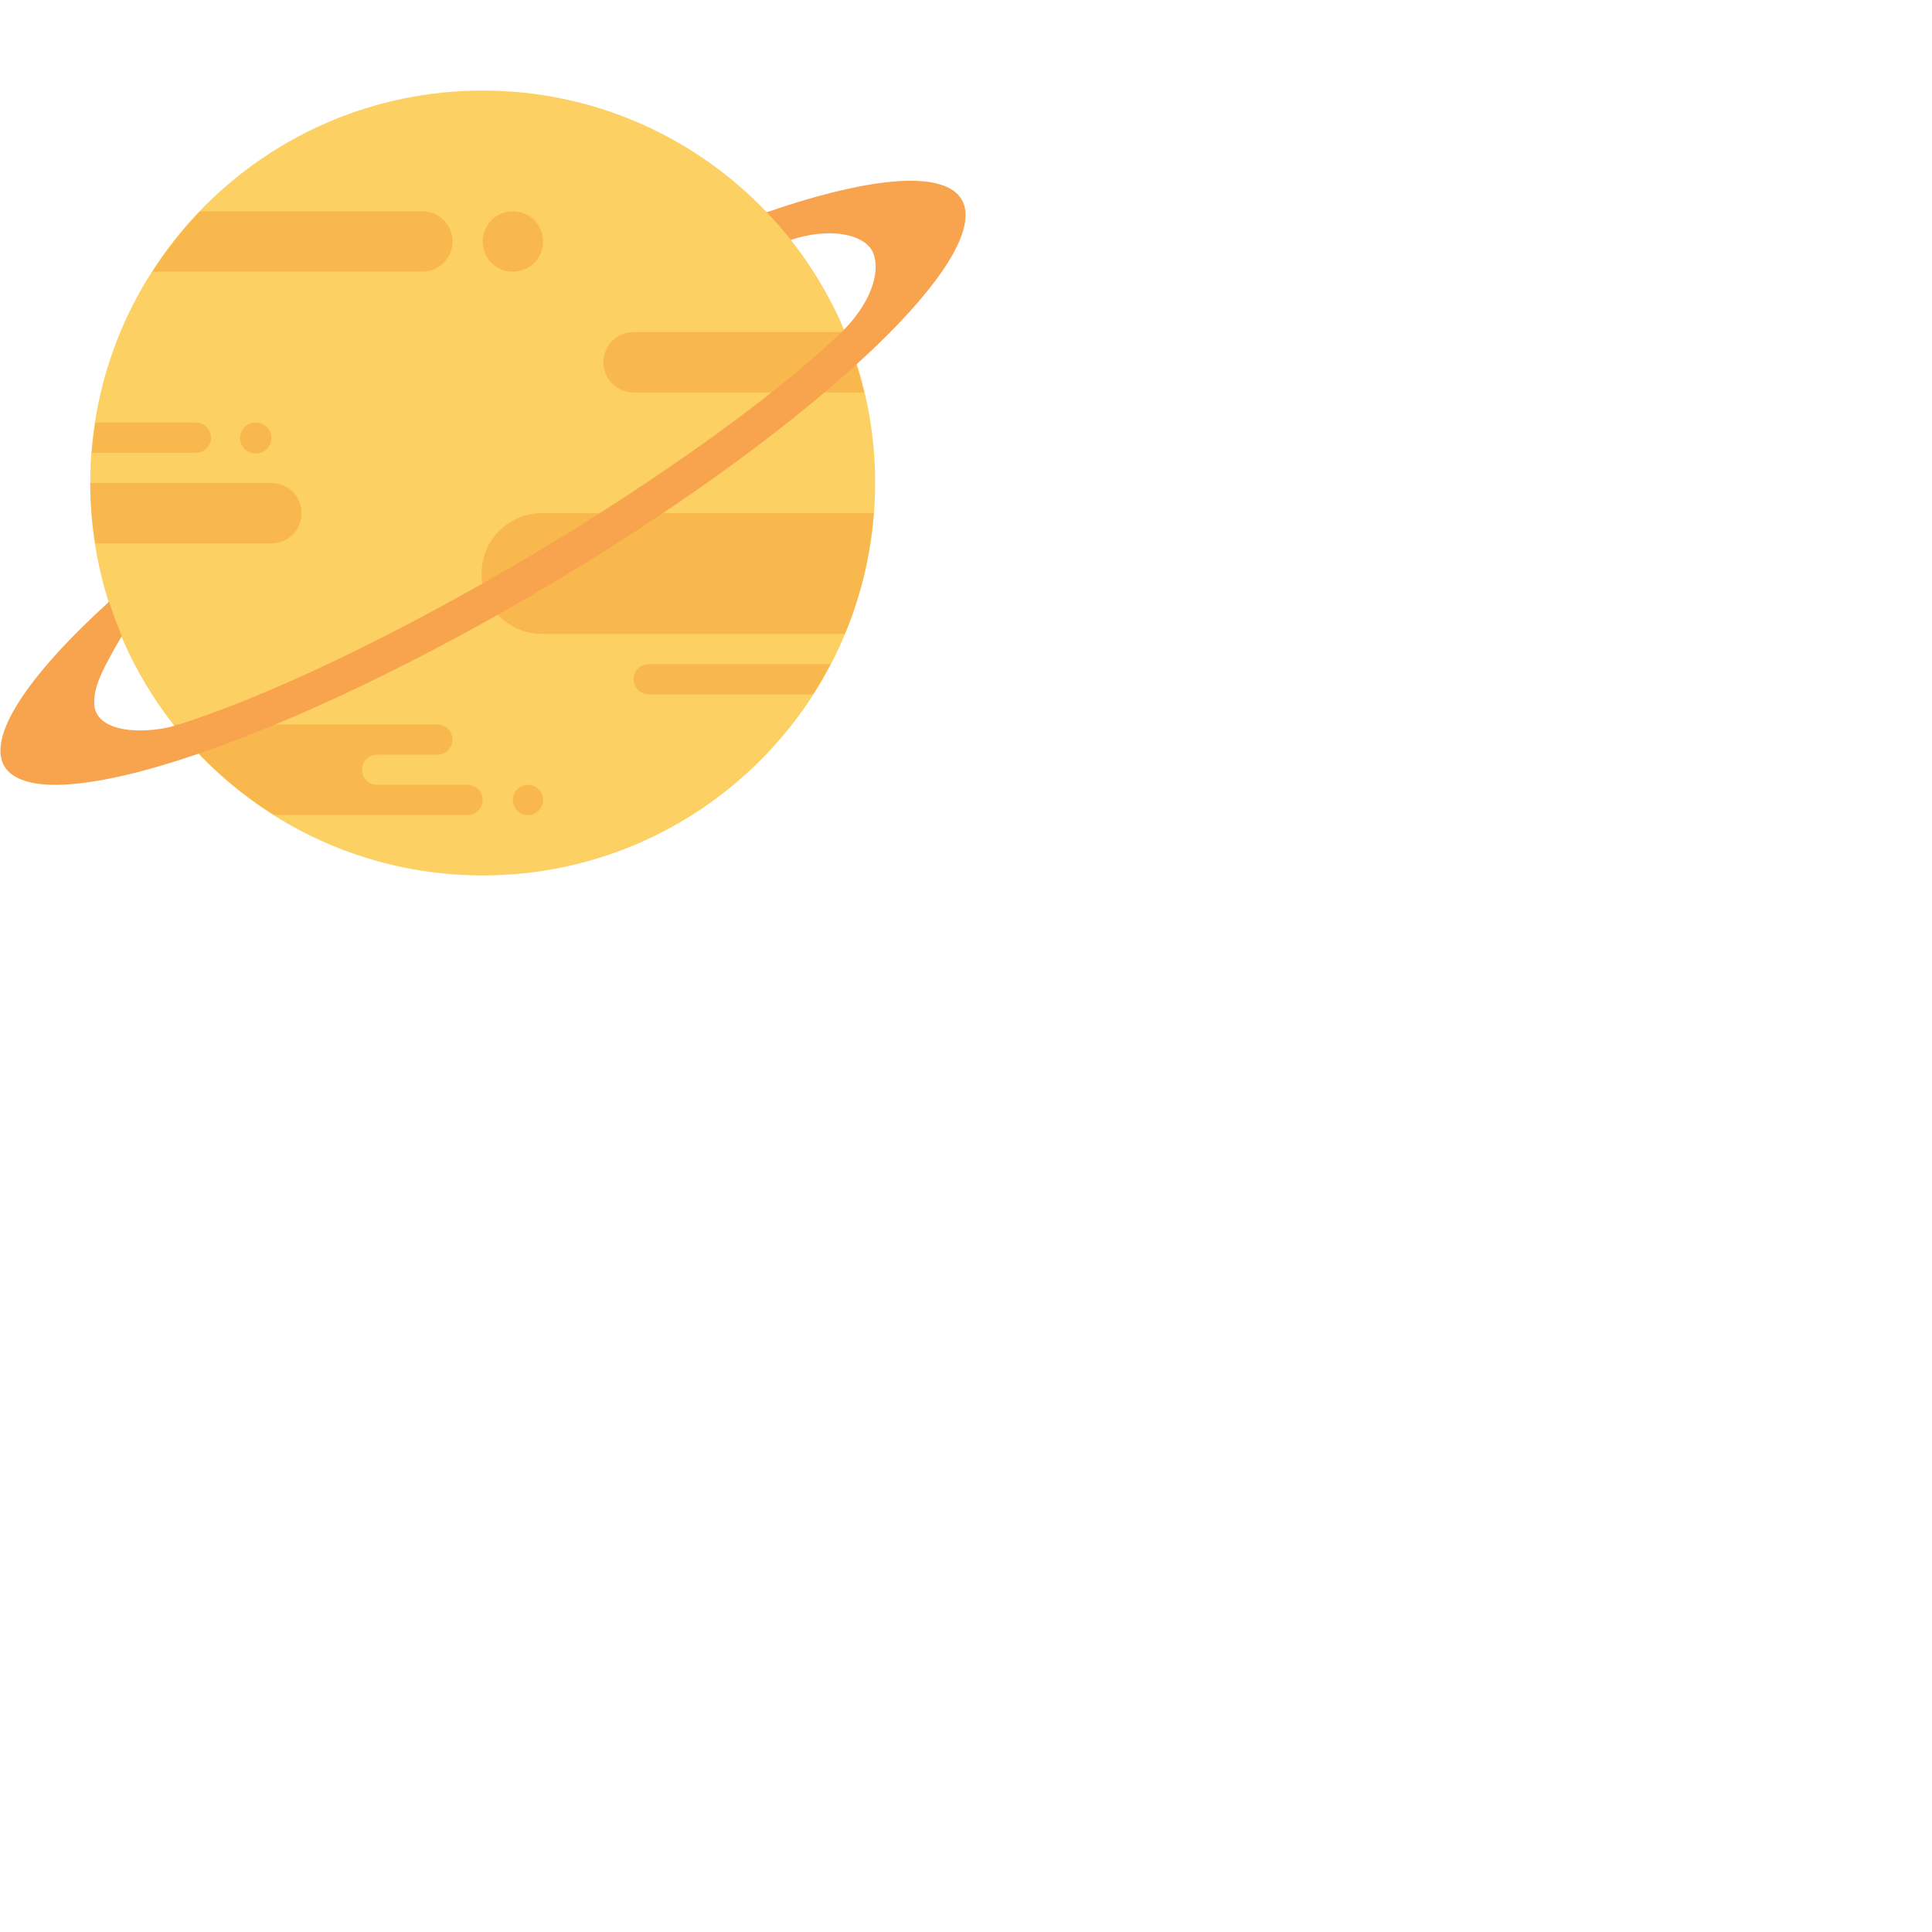
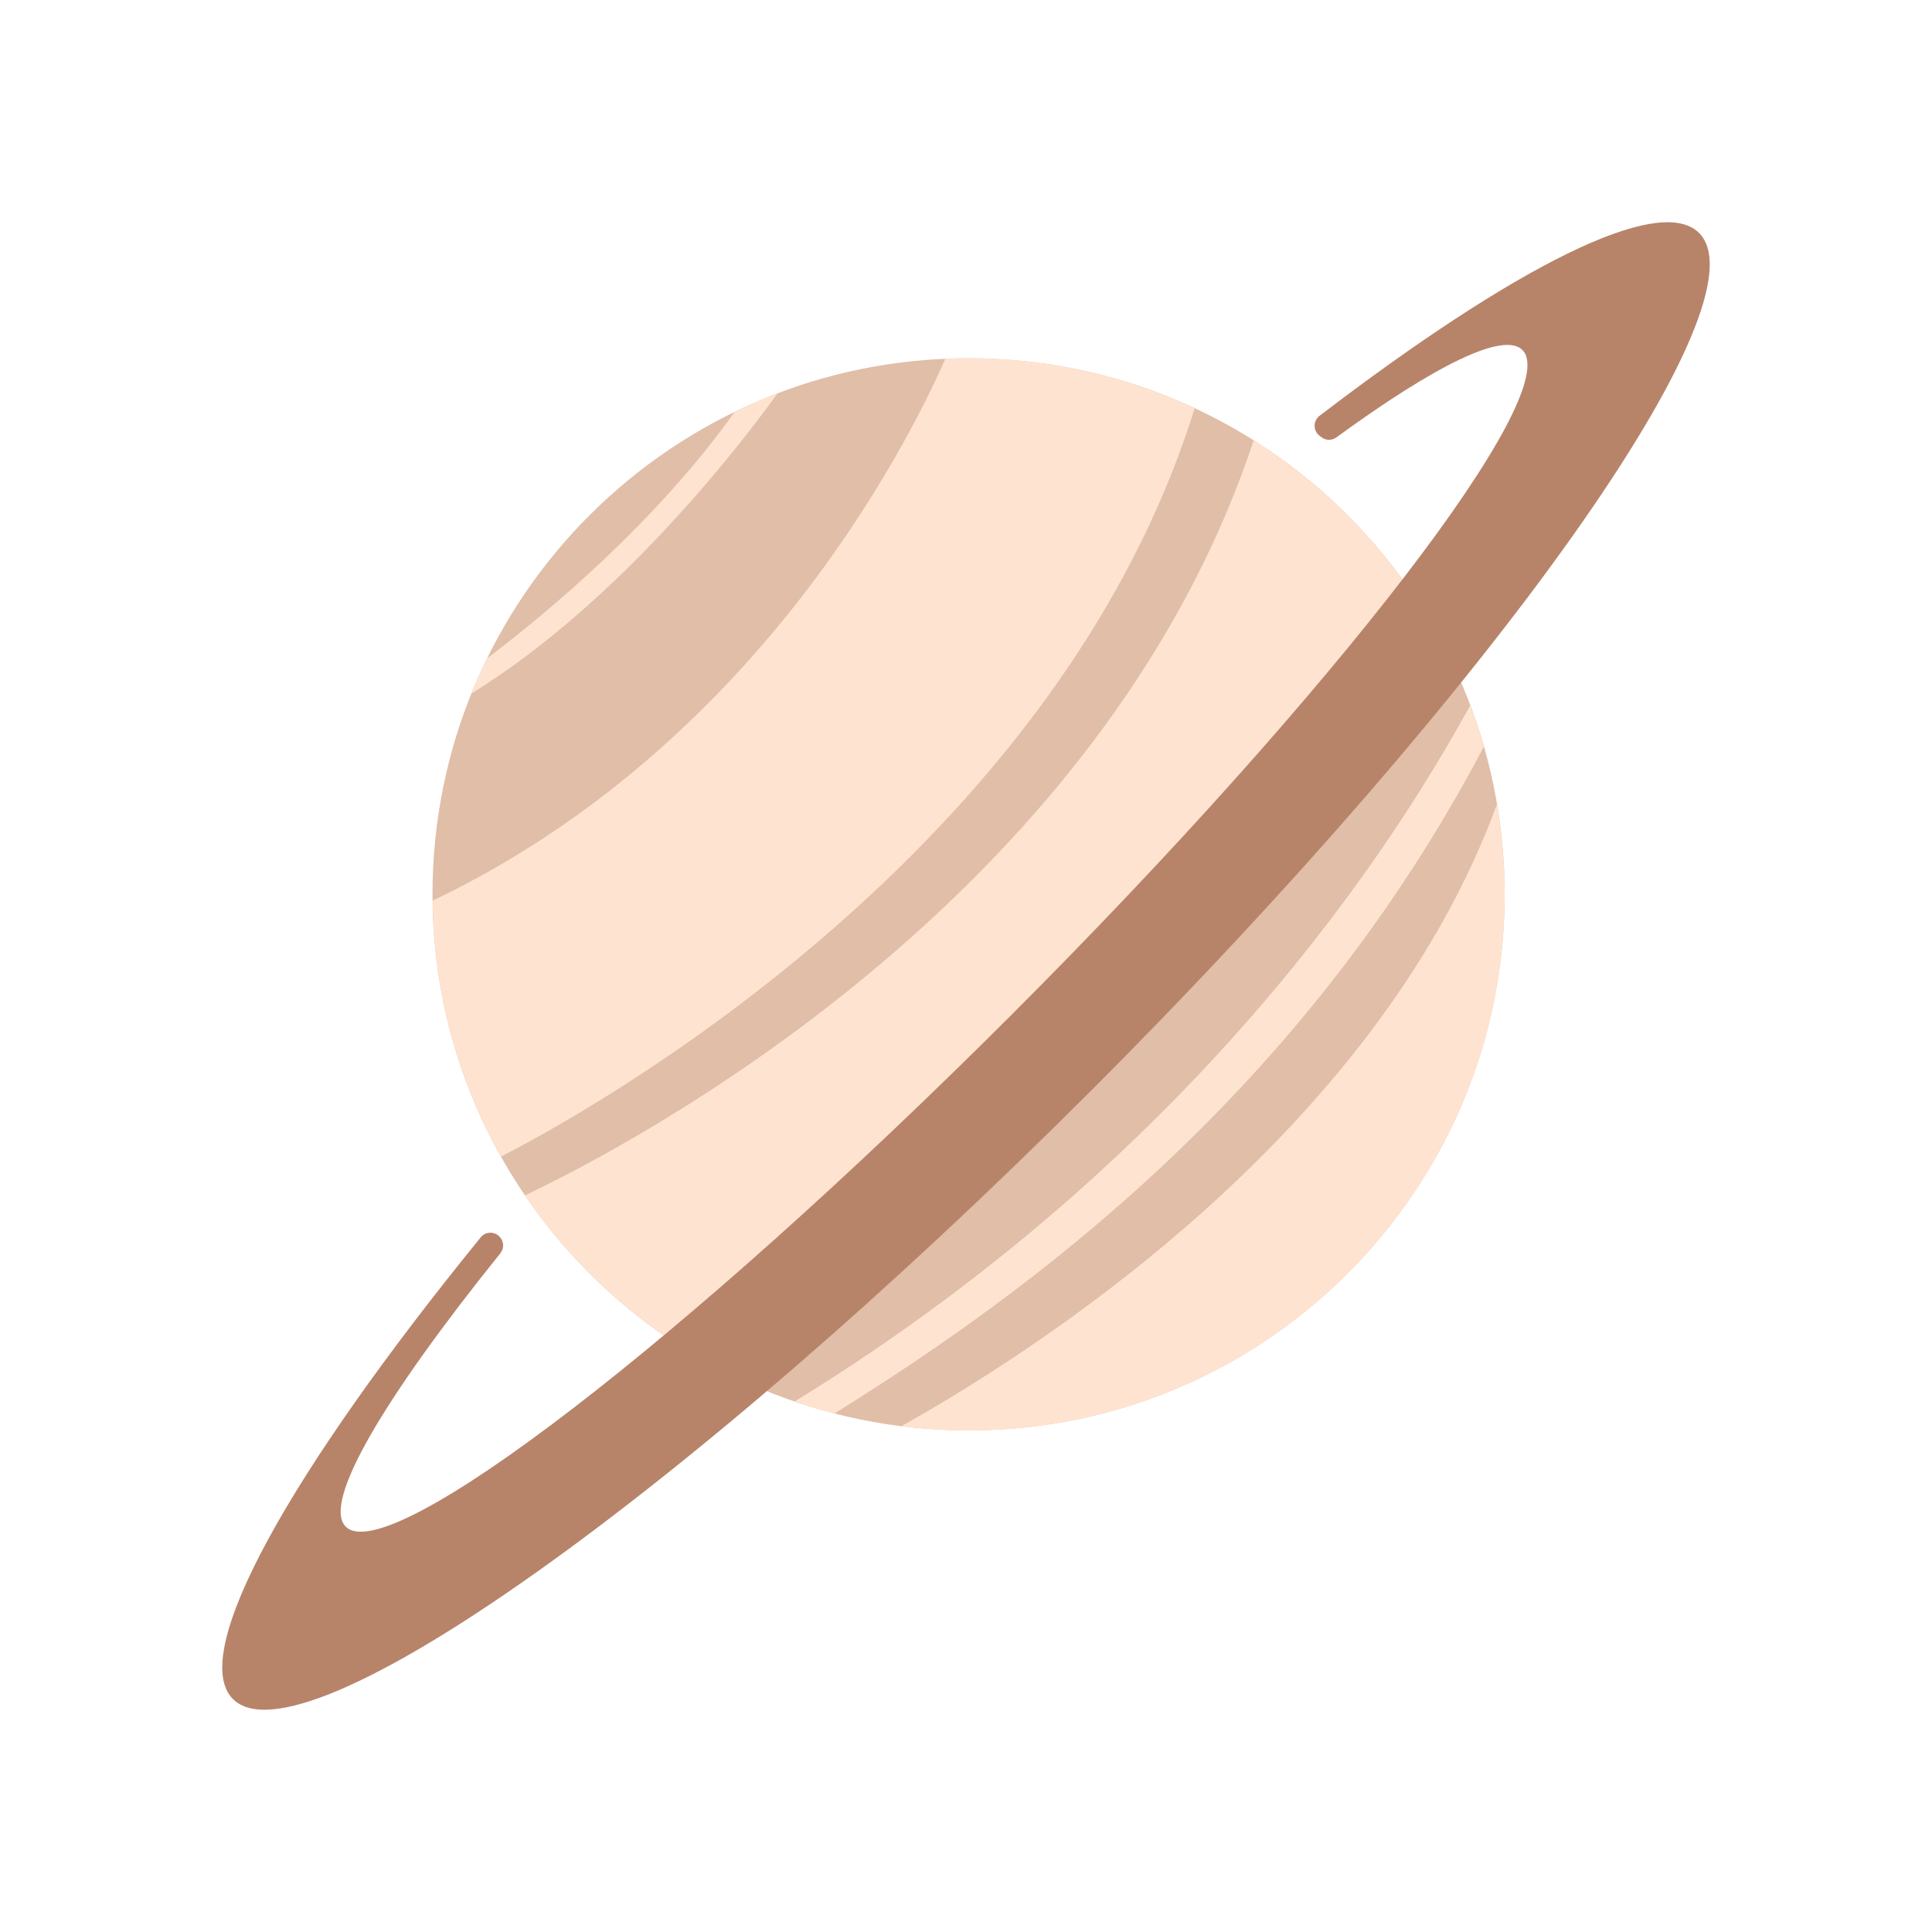
- <svg xmlns="http://www.w3.org/2000/svg" width="64" height="64" id="saturn">
-   <g color="#000" transform="translate(-.01 -1020.362)">
-     <circle cx="16" cy="1036.362" r="13" fill="#fcd062" overflow="visible" />
-     <path fill="#f8b84e" d="M6.639 1027.362a13 13 0 0 0-1.577 2H14c.554 0 1-.446 1-1s-.446-1-1-1H6.639zm10.361 0c-.554 0-1 .446-1 1s.446 1 1 1 1-.446 1-1-.446-1-1-1zm4 4c-.554 0-1 .446-1 1s.446 1 1 1h7.633a13 13 0 0 0-.645-2H21zm-17.828 3a13 13 0 0 0-.123 1H6.5a.499.499 0 1 0 0-1H3.172zm5.299 0a.507.507 0 0 0-.508.51c0 .282.226.51.508.51h.02a.509.509 0 1 0 0-1.02h-.02zm-5.471 2a13 13 0 0 0 .164 2H9c.554 0 1-.446 1-1s-.446-1-1-1H3zm14.963 1c-1.108 0-2 .892-2 2s.892 2 2 2h10.035a13 13 0 0 0 .953-4H17.963zm3.537 5a.499.499 0 1 0 0 1h5.438a13 13 0 0 0 .583-1H21.5zm-15.74 2a13 13 0 0 0 3.342 3H15.5a.499.499 0 1 0 0-1h-3a.499.499 0 1 1 0-1h2a.499.499 0 1 0 0-1H5.76zm11.74 2a.5.5 0 0 0-.5.5.5.5 0 0 0 .5.5.5.5 0 0 0 .5-.5.5.5 0 0 0-.5-.5z" overflow="visible" />
-     <path fill="#f8a44e" d="M29.816 1026.36c-1.118.066-2.62.418-4.412 1.034.281.293.549.6.801.917 1.26-.422 2.357-.202 2.68.332.312.542.098 1.606-.928 2.653-2.247 2.17-6.128 4.96-10.48 7.539-4.371 2.585-8.701 4.65-11.686 5.572-1.206.323-2.742.173-2.656-.838 0-.555.373-1.207.91-2.137a12.999 12.999 0 0 1-.42-1.14c-2.772 2.523-4.027 4.493-3.473 5.45.566.95 2.895.8 6.44-.415 3.306-1.13 7.41-3.1 11.47-5.502 4.046-2.396 7.736-5.039 10.315-7.387 2.785-2.531 4.048-4.509 3.49-5.466-.274-.465-.971-.673-2.05-.612z" overflow="visible" />
-   </g>
+ <svg xmlns="http://www.w3.org/2000/svg" width="512" height="512" id="saturn">
+   <circle cx="256.68" cy="237.009" r="142.064" fill="#E0BEA8" />
+   <path fill="#FFE3D1" d="M132.783 306.501c33.939-17.412 148.898-85.837 183.807-198.307-18.208-8.483-38.498-13.249-59.91-13.249-2.063 0-4.113.068-6.157.155-10.39 23.527-50.635 102.872-135.864 143.582.285 24.623 6.831 47.727 18.124 67.819z" />
+   <path fill="#FFE3D1" d="M332.219 116.713c-40.596 122.647-167.261 187.857-193.1 200.063 10.71 15.754 24.519 29.216 40.528 39.57 90.361-60.933 180.926-172.953 197.74-194.236a142.756 142.756 0 0 0-45.168-45.397zm66.525 120.297c0-8.139-.722-16.105-2.035-23.87-32.795 89.456-126.508 147.28-157.811 164.786 5.83.729 11.755 1.147 17.782 1.147 78.461 0 142.064-63.604 142.064-142.063z" />
+   <path fill="#B7846A" d="M450.269 61.731c-10.58-10.58-49.154 9.155-100.581 48.466-1.725 1.317-1.735 3.924-.024 5.258l.504.395a3.318 3.318 0 0 0 4.004.052c26.127-19.05 44.304-28.122 49.275-23.15 11.266 11.267-49.405 90.202-135.513 176.311-86.109 86.107-165.045 146.776-176.311 135.51-6.333-6.333 10.092-34.069 40.964-72.423.921-1.146 1.004-2.773.158-3.975l-.041-.058c-1.272-1.81-3.916-1.925-5.312-.209-50.544 62.133-77.688 110.332-65.661 122.359 18.275 18.275 120.068-53.886 227.36-161.178C396.383 181.8 468.544 80.007 450.269 61.731z" />
+   <path fill="#FFE3D1" d="M210.607 371.391c3.457 1.187 6.957 2.278 10.529 3.199 51.322-31.921 123.751-84.701 172.099-176.735a140.944 140.944 0 0 0-3.596-10.918c-13.544 24.357-64.399 114.124-179.032 184.454zm-4.569-267.118a141.47 141.47 0 0 0-11.34 4.881c-20.854 29.215-49.31 52.966-65.576 65.295a140.5 140.5 0 0 0-4.149 9.312c39.498-24.379 71.512-66.235 81.065-79.488z" />
</svg>
